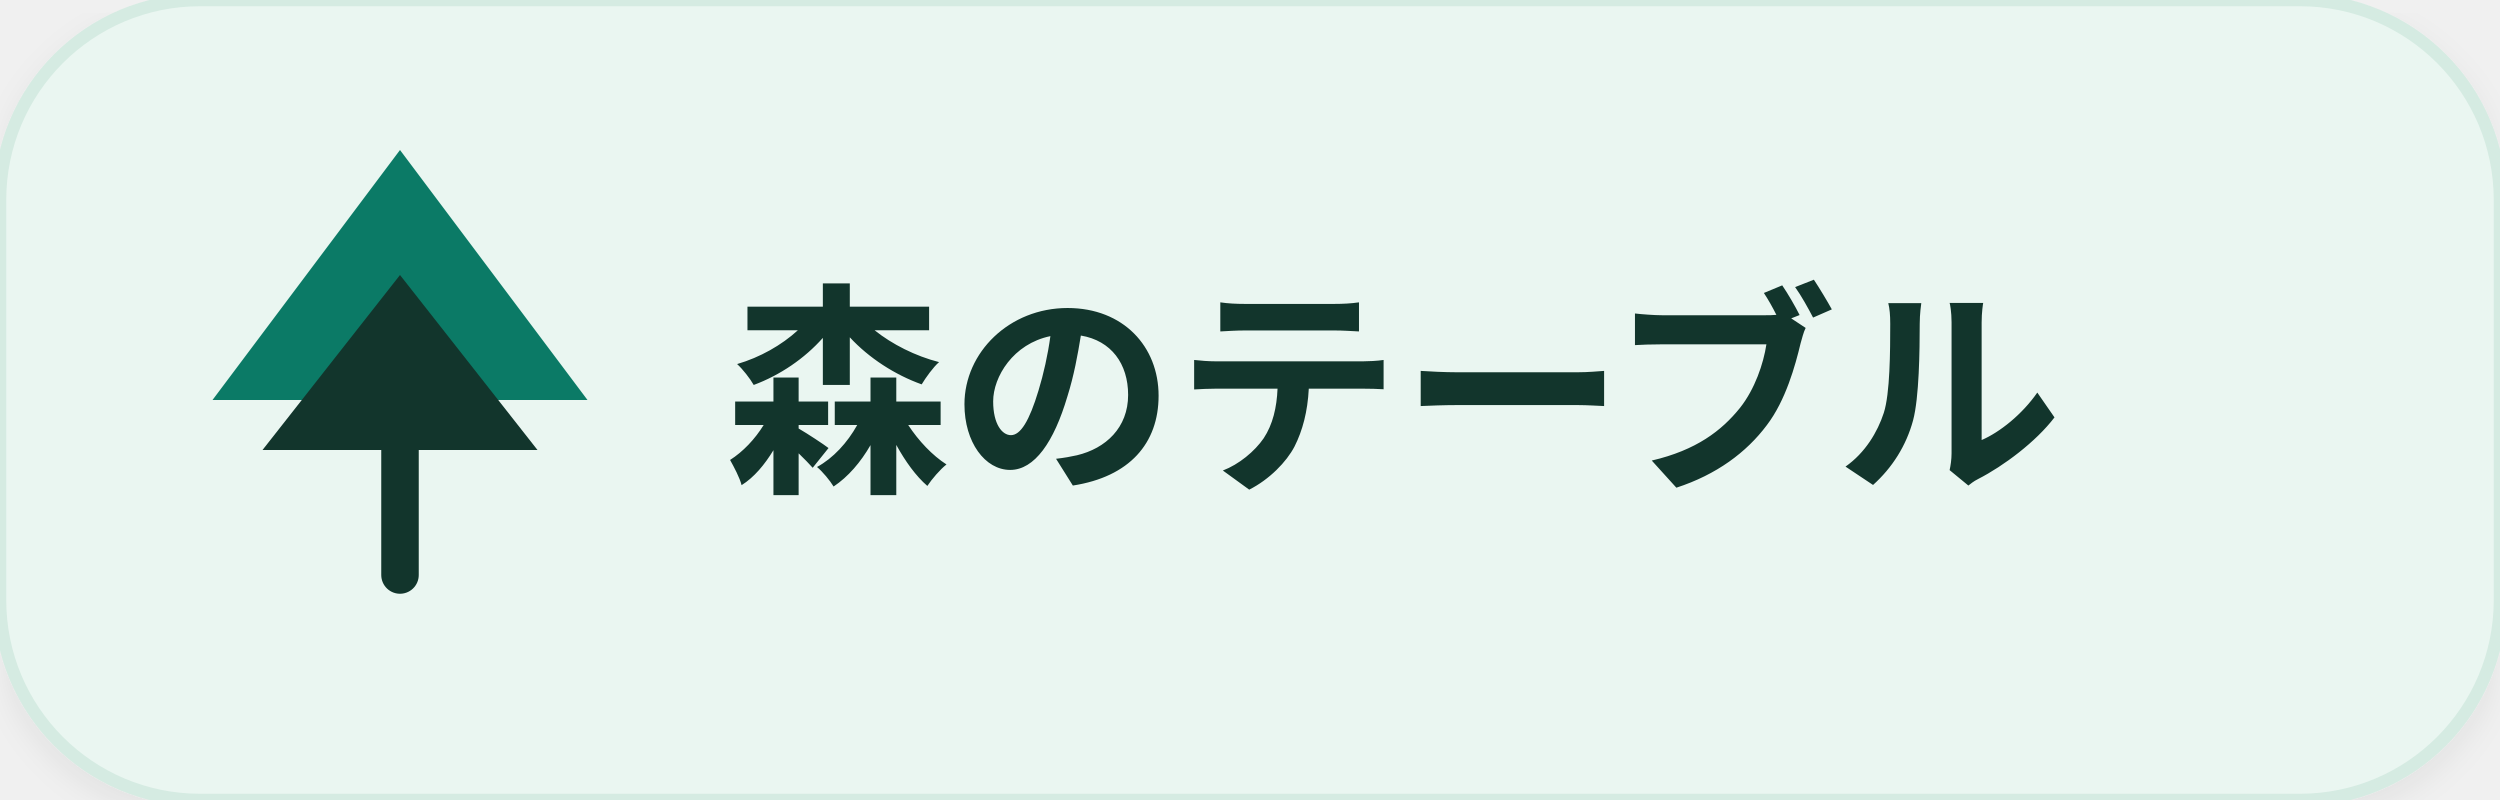
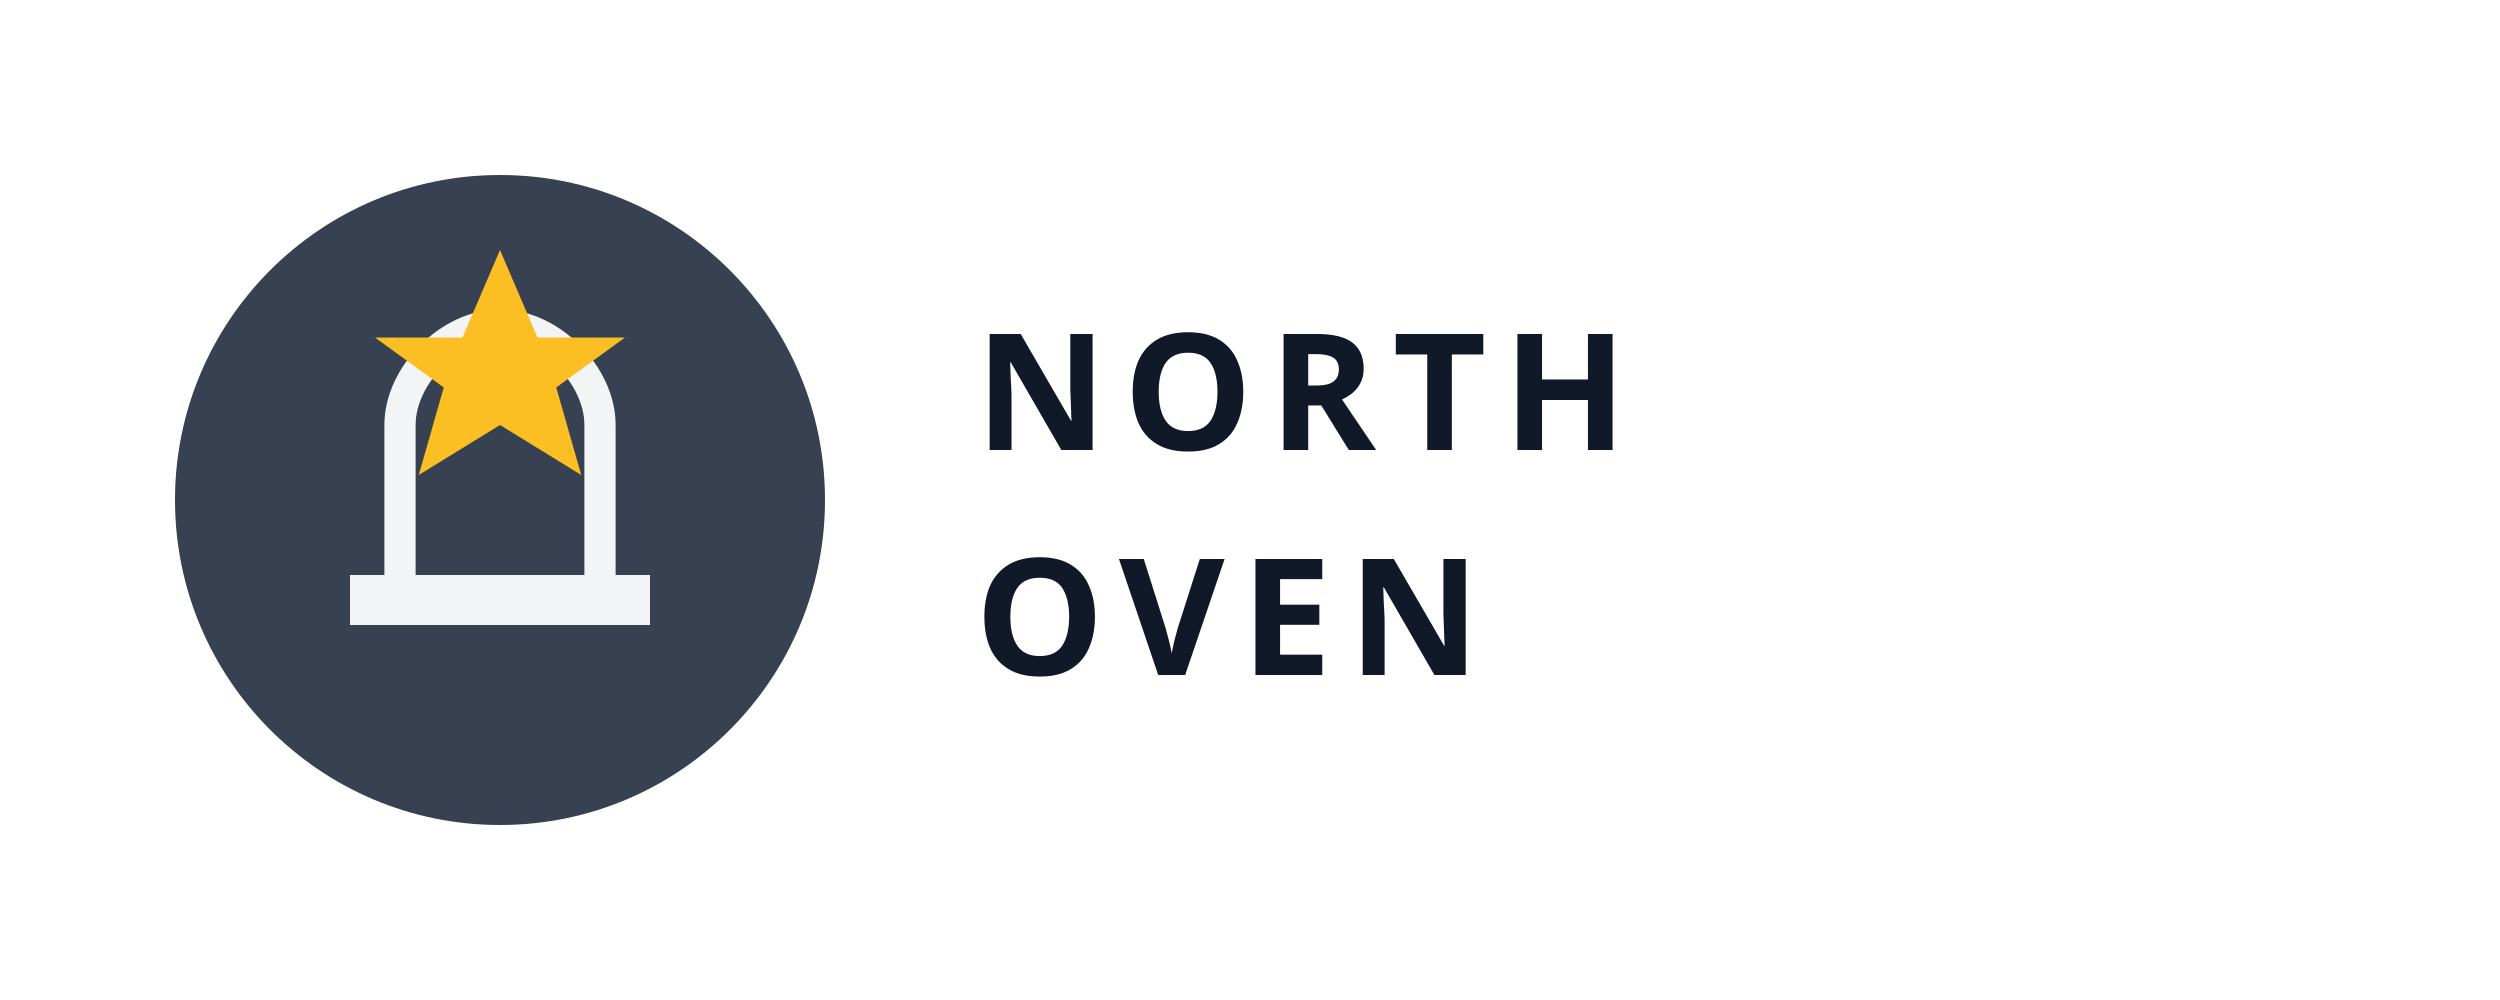
- <svg xmlns="http://www.w3.org/2000/svg" viewBox="0 0 200 64" role="img" aria-label="森のテーブル">
-   <defs>
-     <filter id="s" x="-8%" y="-20%" width="116%" height="140%">
-       <feDropShadow dx="0" dy="1" stdDeviation="1.2" flood-color="#000000" flood-opacity="0.06" />
-     </filter>
-   </defs>
-   <rect width="200" height="64" rx="16" fill="#EAF6F1" stroke="#D5EBE2" filter="url(#s)" />
-   <path d="M32 46v-12" stroke="#12352C" stroke-width="3" stroke-linecap="round" />
-   <path d="M32 12l15 20H17z" fill="#0B7A66" />
-   <path d="M32 22l11 14H21z" fill="#12352C" />
-   <text x="58" y="38" font-family="'Hiragino Mincho ProN', serif" font-size="18" font-weight="600" fill="#12352C">森のテーブル</text>
+ <svg xmlns="http://www.w3.org/2000/svg" viewBox="0 0 200 80" role="img" aria-label="NORTH OVEN">
+   <rect width="200" height="80" fill="#fff" />
+   <circle cx="40" cy="40" r="26" fill="#374151" />
+   <path d="M28 46h24v4H28z" fill="#F3F4F6" />
+   <path d="M32 46V34c0-4 4-8 8-8s8 4 8 8v12" fill="none" stroke="#F3F4F6" stroke-width="2.5" />
+   <path d="M40 20l3 7h7l-5.5 4 2 7L40 34l-6.5 4 2-7-5.5-4h7z" fill="#FBBF24" />
+   <text x="78" y="36" font-family="'Hiragino Sans','Noto Sans JP',sans-serif" font-size="13" font-weight="800" letter-spacing="0.1em" fill="#111827">NORTH</text>
+   <text x="78" y="54" font-family="'Hiragino Sans','Noto Sans JP',sans-serif" font-size="13" font-weight="800" letter-spacing="0.1em" fill="#111827">OVEN</text>
</svg>
